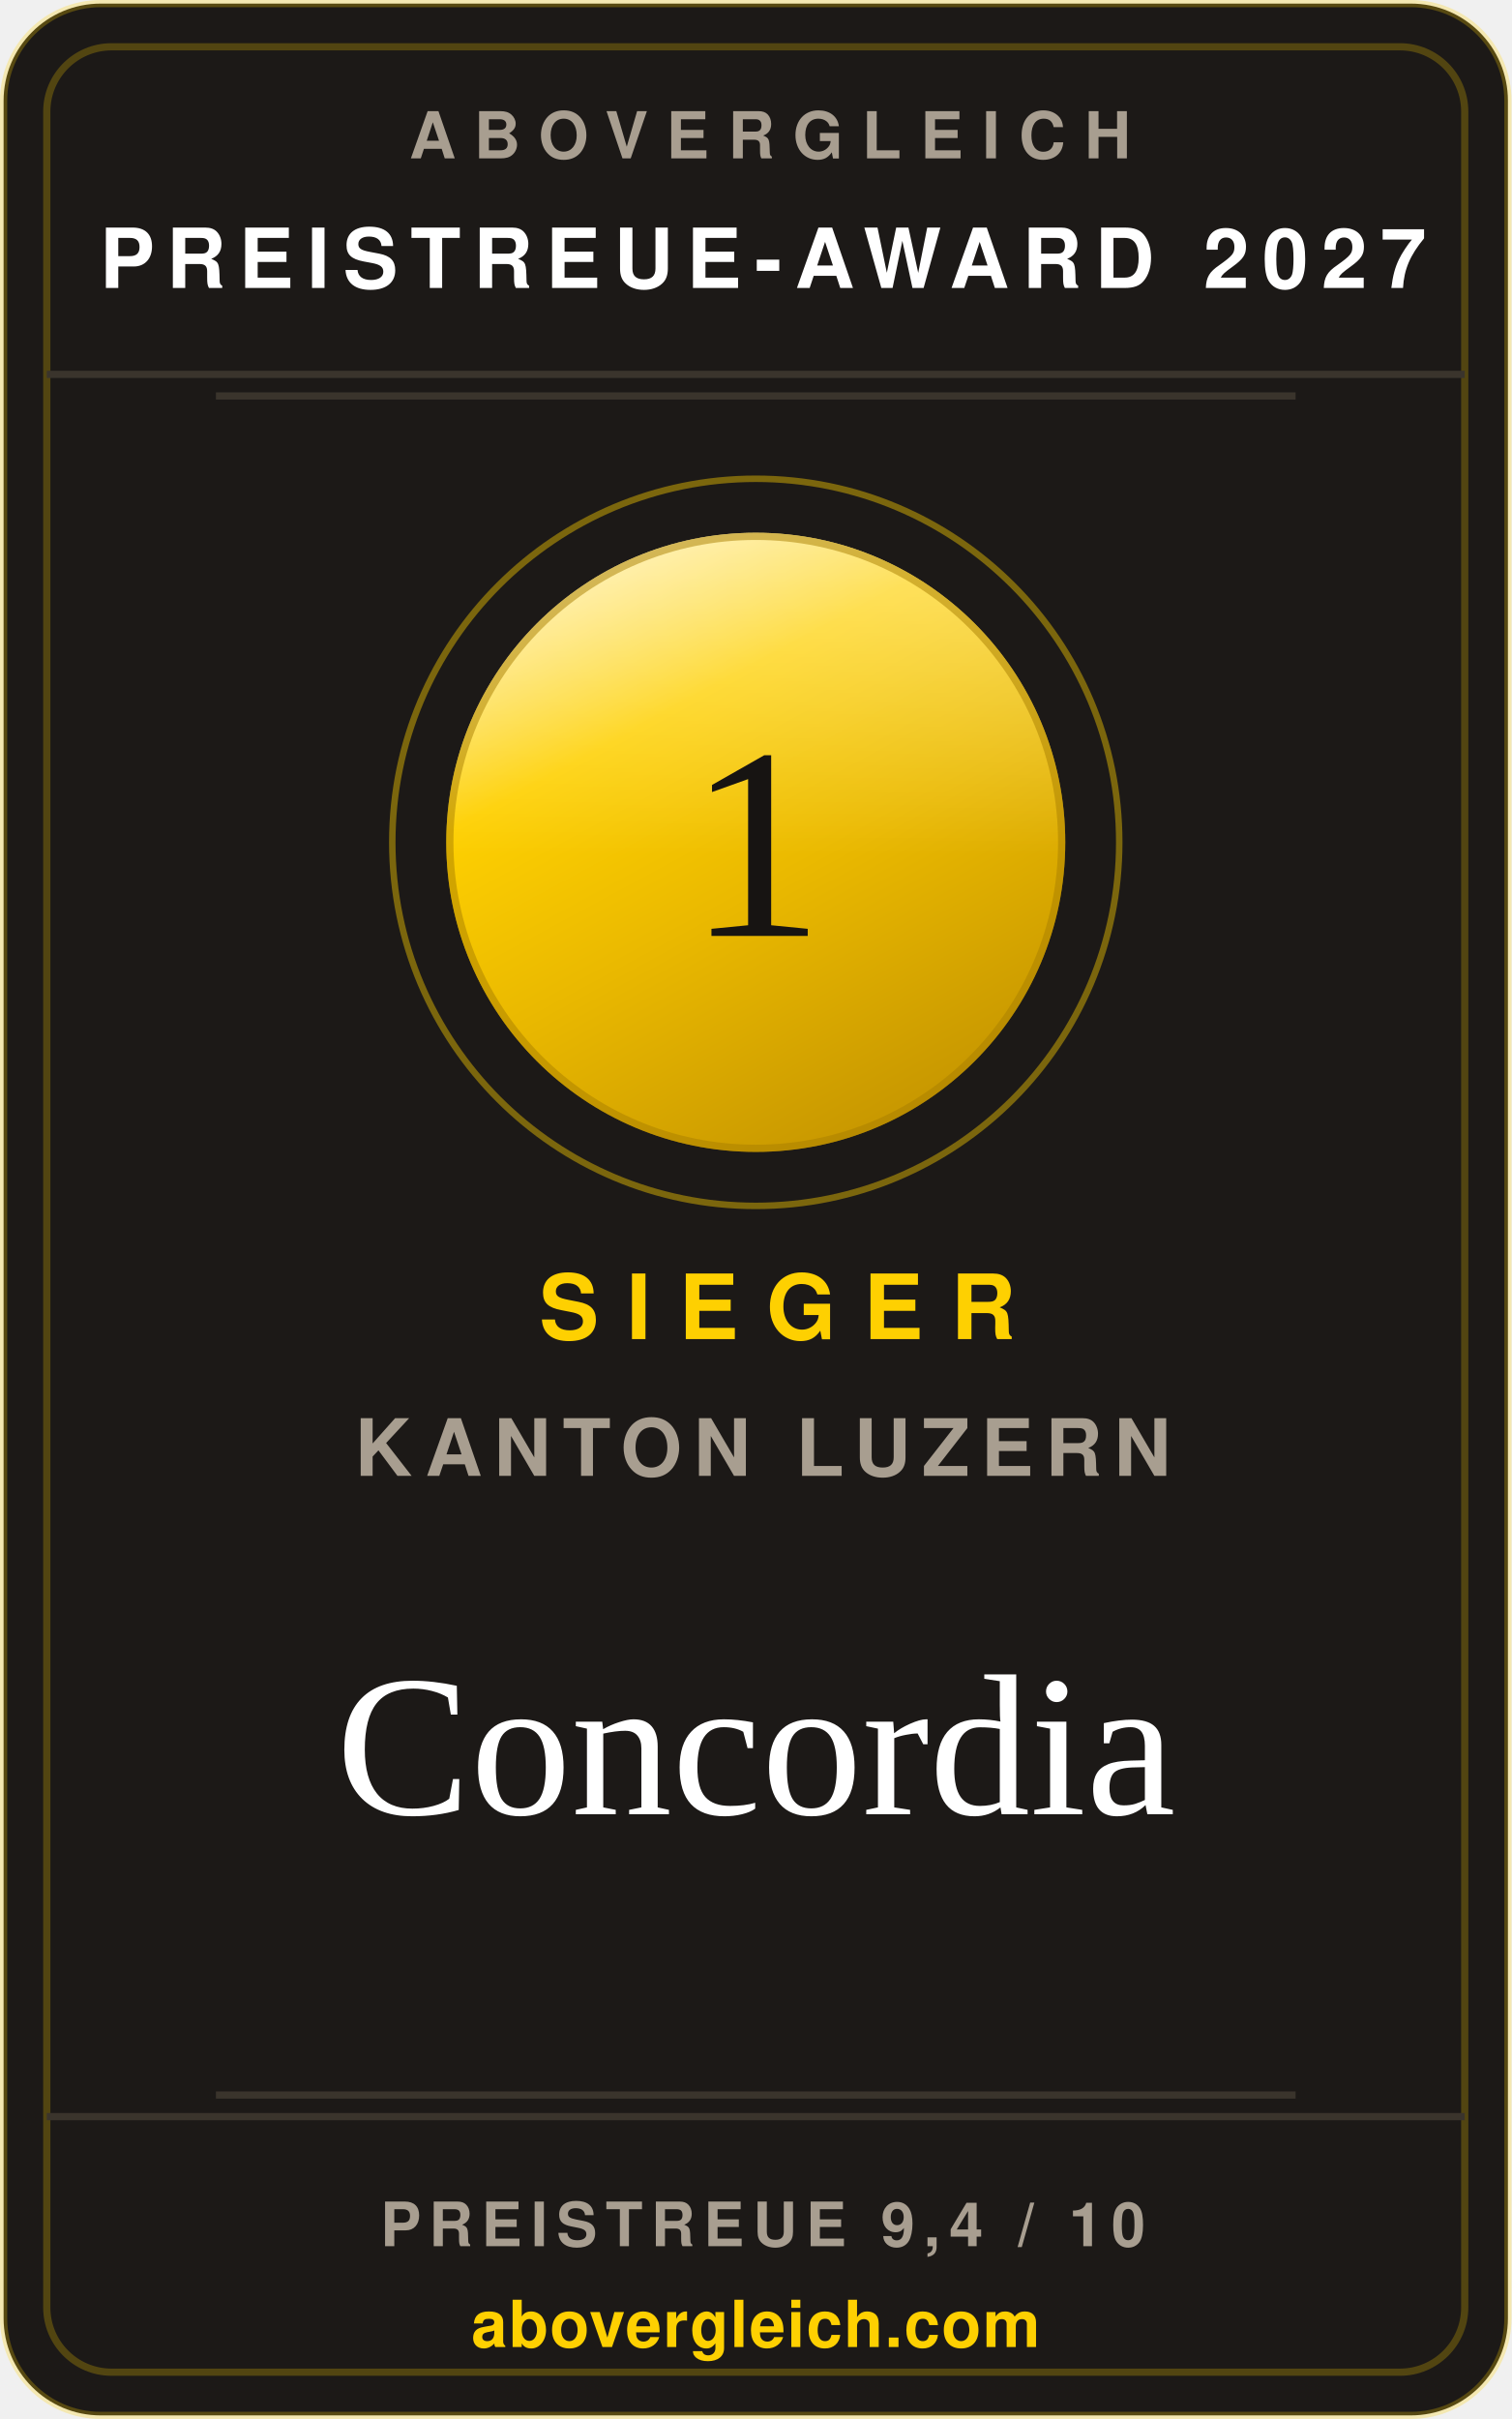
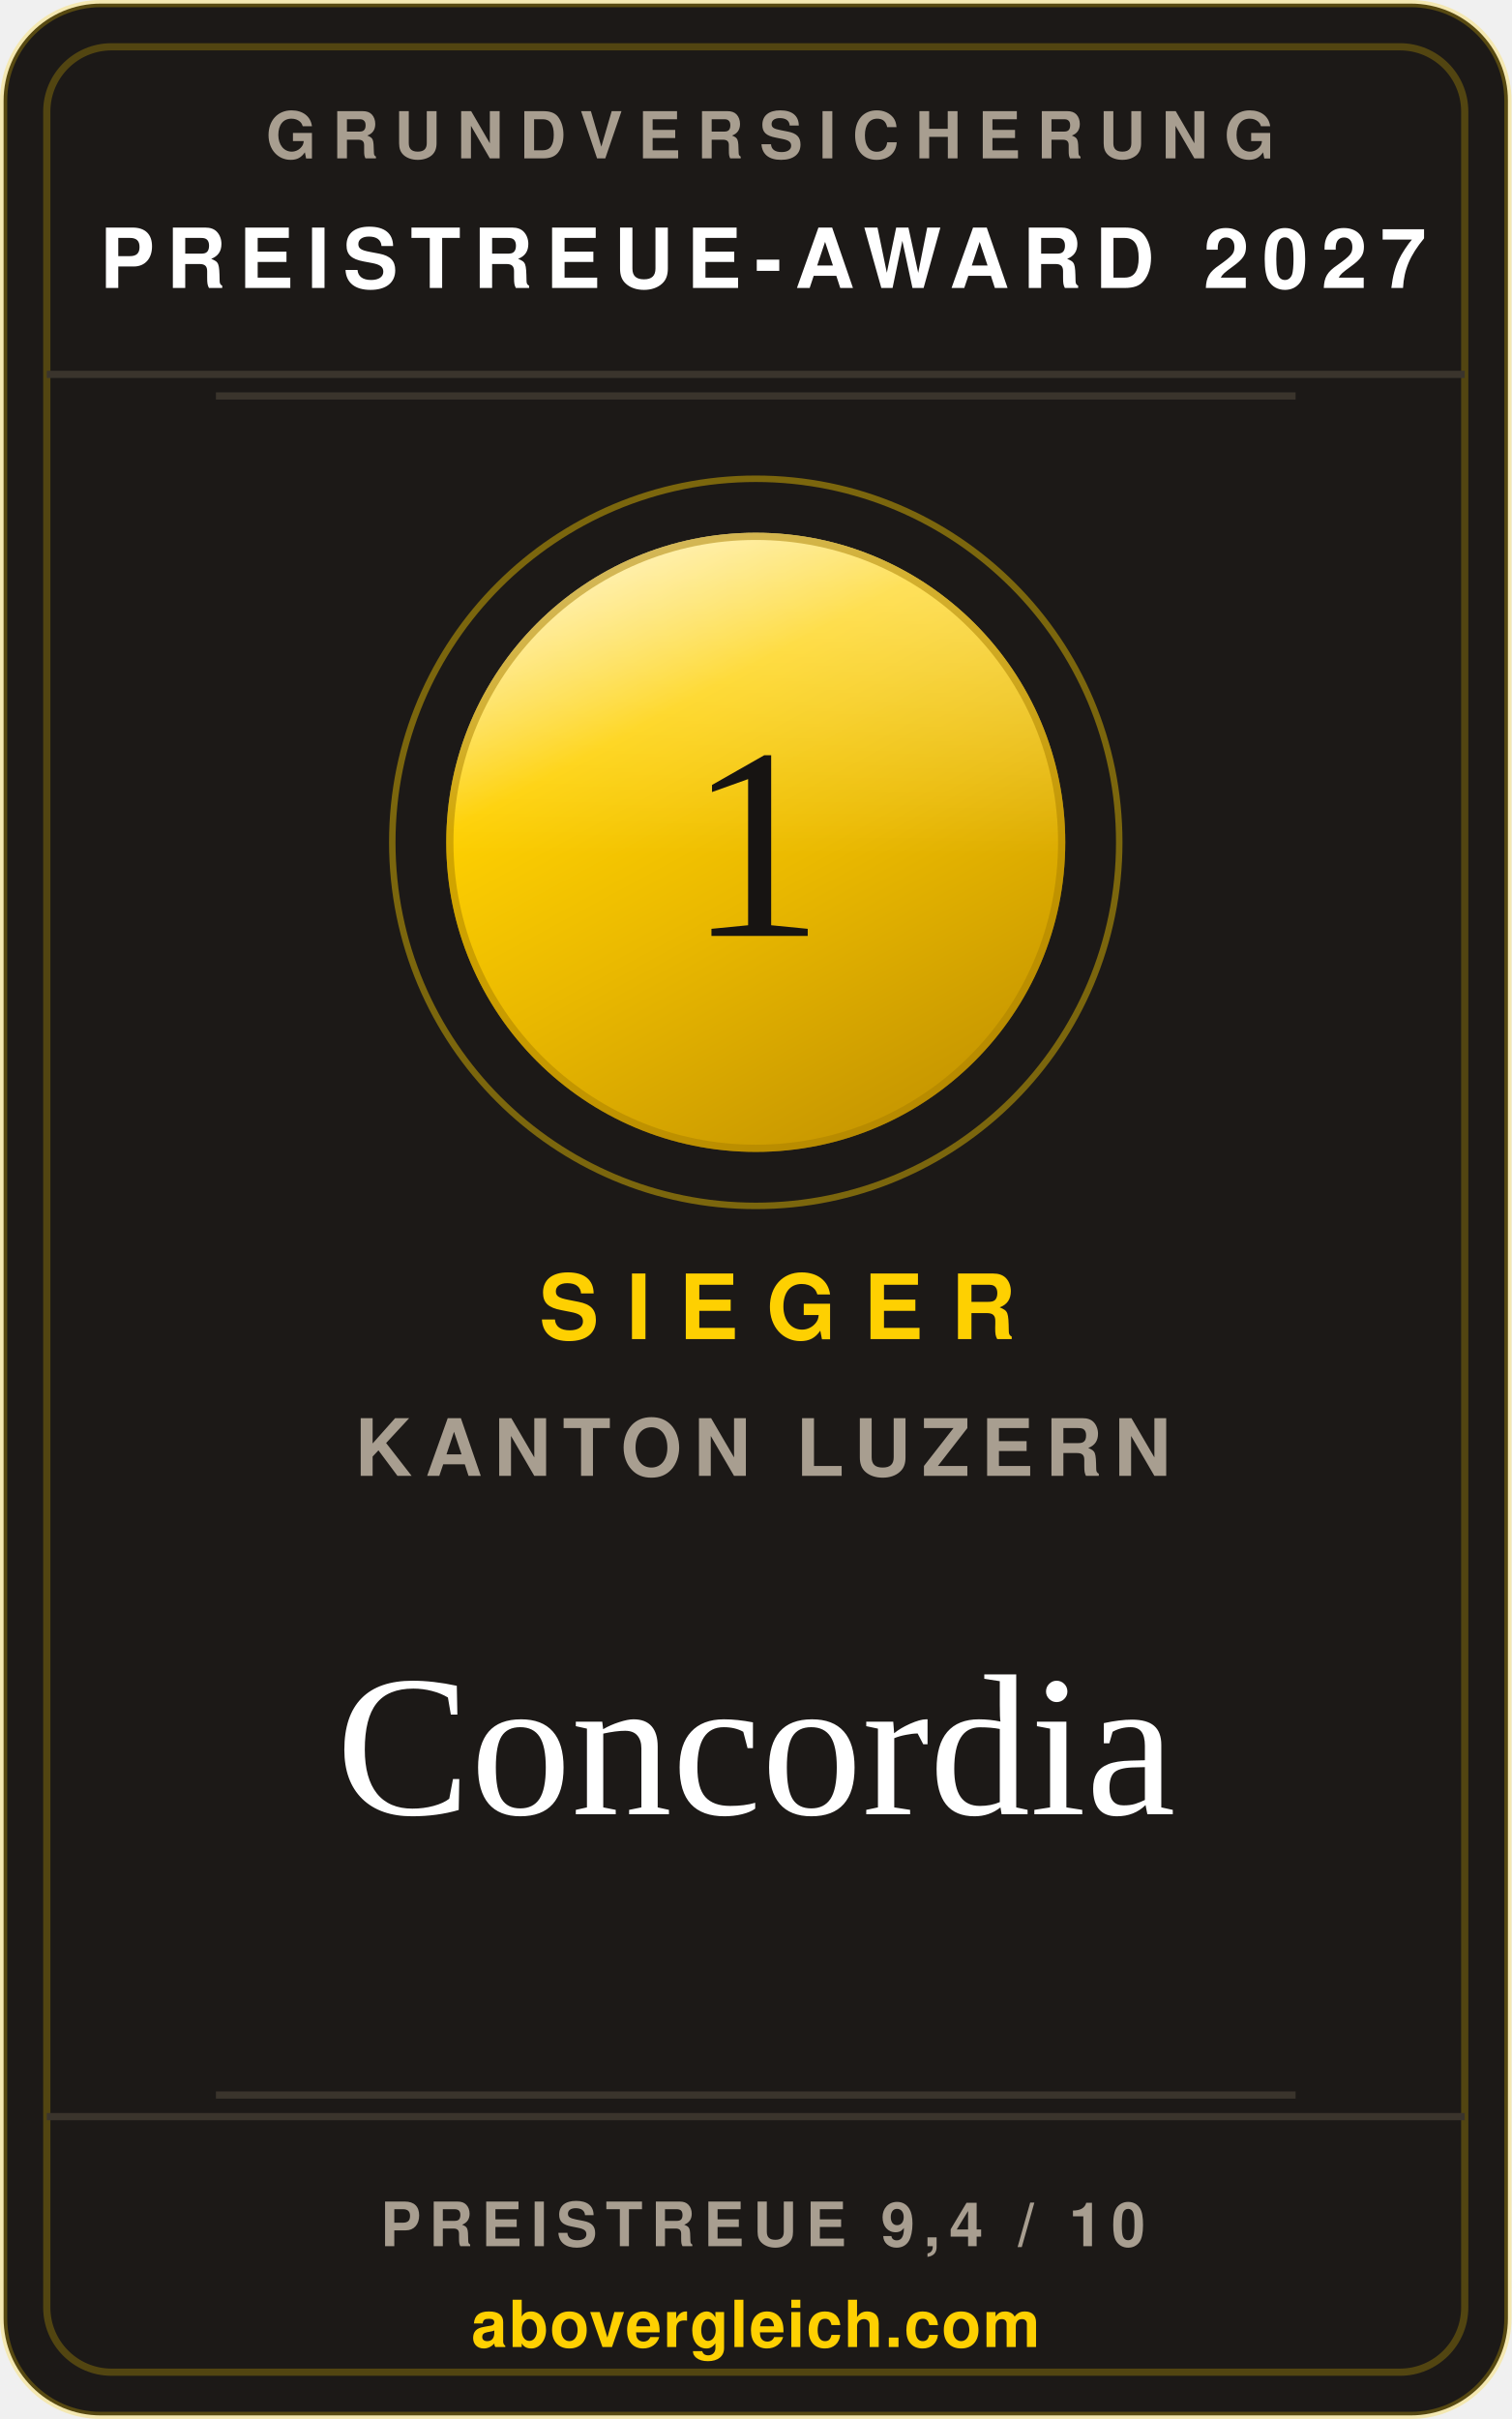
<svg xmlns="http://www.w3.org/2000/svg" width="240" height="384" viewBox="0 0 210 336" role="img" aria-label="abovergleich Preistreue-Award 2027: Preistreueste Krankenkasse im Kanton Luzern 2027, Concordia">
  <style>.s{font-family:'Helvetica Neue',Helvetica,Arial,sans-serif}.v{font-family:Georgia,'Times New Roman',serif}</style>
  <defs>
    <linearGradient id="metall" x1="0.18" y1="0" x2="0.72" y2="1">
      <stop offset="0%" stop-color="#ffeea6" />
      <stop offset="30%" stop-color="#fed001" />
      <stop offset="58%" stop-color="#eab900" />
      <stop offset="100%" stop-color="#c49400" />
    </linearGradient>
    <linearGradient id="glanz" x1="0" y1="0" x2="0" y2="1">
      <stop offset="0%" stop-color="#ffffff" stop-opacity="0.42" />
      <stop offset="52%" stop-color="#ffffff" stop-opacity="0" />
    </linearGradient>
  </defs>
  <rect x="0.5" y="0.5" width="209" height="335" rx="13.5" fill="#1c1917" stroke="rgba(254,208,1,0.26)" />
  <rect x="6.5" y="6.5" width="197" height="323" rx="9" fill="none" stroke="rgba(254,208,1,0.24)" />
-   <text class="s" x="107" y="22" text-anchor="middle" font-size="9" font-weight="700" letter-spacing="2.6" fill="#a89e90">ABOVERGLEICH</text>
+   <text class="s" x="107" y="22" text-anchor="middle" font-size="9" font-weight="700" letter-spacing="2.2" fill="#a89e90">GRUNDVERSICHERUNG</text>
  <text class="s" x="106" y="40" text-anchor="middle" font-size="11.5" font-weight="700" letter-spacing="1.8" fill="#ffffff">PREISTREUE-AWARD 2027</text>
  <line x1="6.5" y1="52" x2="203.5" y2="52" stroke="#3a342c" />
  <line x1="30" y1="55" x2="180" y2="55" stroke="#3a342c" />
  <circle cx="105" cy="117" r="50.5" fill="none" stroke="rgba(254,208,1,0.42)" stroke-width="0.9" />
  <circle cx="105" cy="117" r="43" fill="url(#metall)" />
  <circle cx="105" cy="117" r="43" fill="url(#glanz)" />
  <circle cx="105" cy="117" r="42.5" fill="none" stroke="#a97f00" stroke-opacity="0.5" stroke-width="1" />
  <text class="v" x="105" y="130" text-anchor="middle" font-size="38" fill="#171412">1</text>
  <text class="s" x="108" y="186" text-anchor="middle" font-size="12.5" font-weight="700" letter-spacing="3.8" fill="#fed001">SIEGER</text>
  <text class="s" x="106" y="205" text-anchor="middle" font-size="11" font-weight="600" letter-spacing="1.6" fill="#a89e90">KANTON LUZERN</text>
  <text class="v" x="105" y="252" text-anchor="middle" font-size="28" fill="#ffffff">Concordia</text>
  <line x1="30" y1="291" x2="180" y2="291" stroke="#3a342c" />
  <line x1="6.5" y1="294" x2="203.5" y2="294" stroke="#3a342c" />
  <text class="s" x="106" y="312" text-anchor="middle" font-size="8.5" font-weight="700" letter-spacing="1.2" fill="#a89e90">PREISTREUE 9,4 / 10</text>
  <text class="s" x="105" y="326" text-anchor="middle" font-size="9" font-weight="700" letter-spacing="0.2" fill="#fed001">abovergleich.com</text>
</svg>
